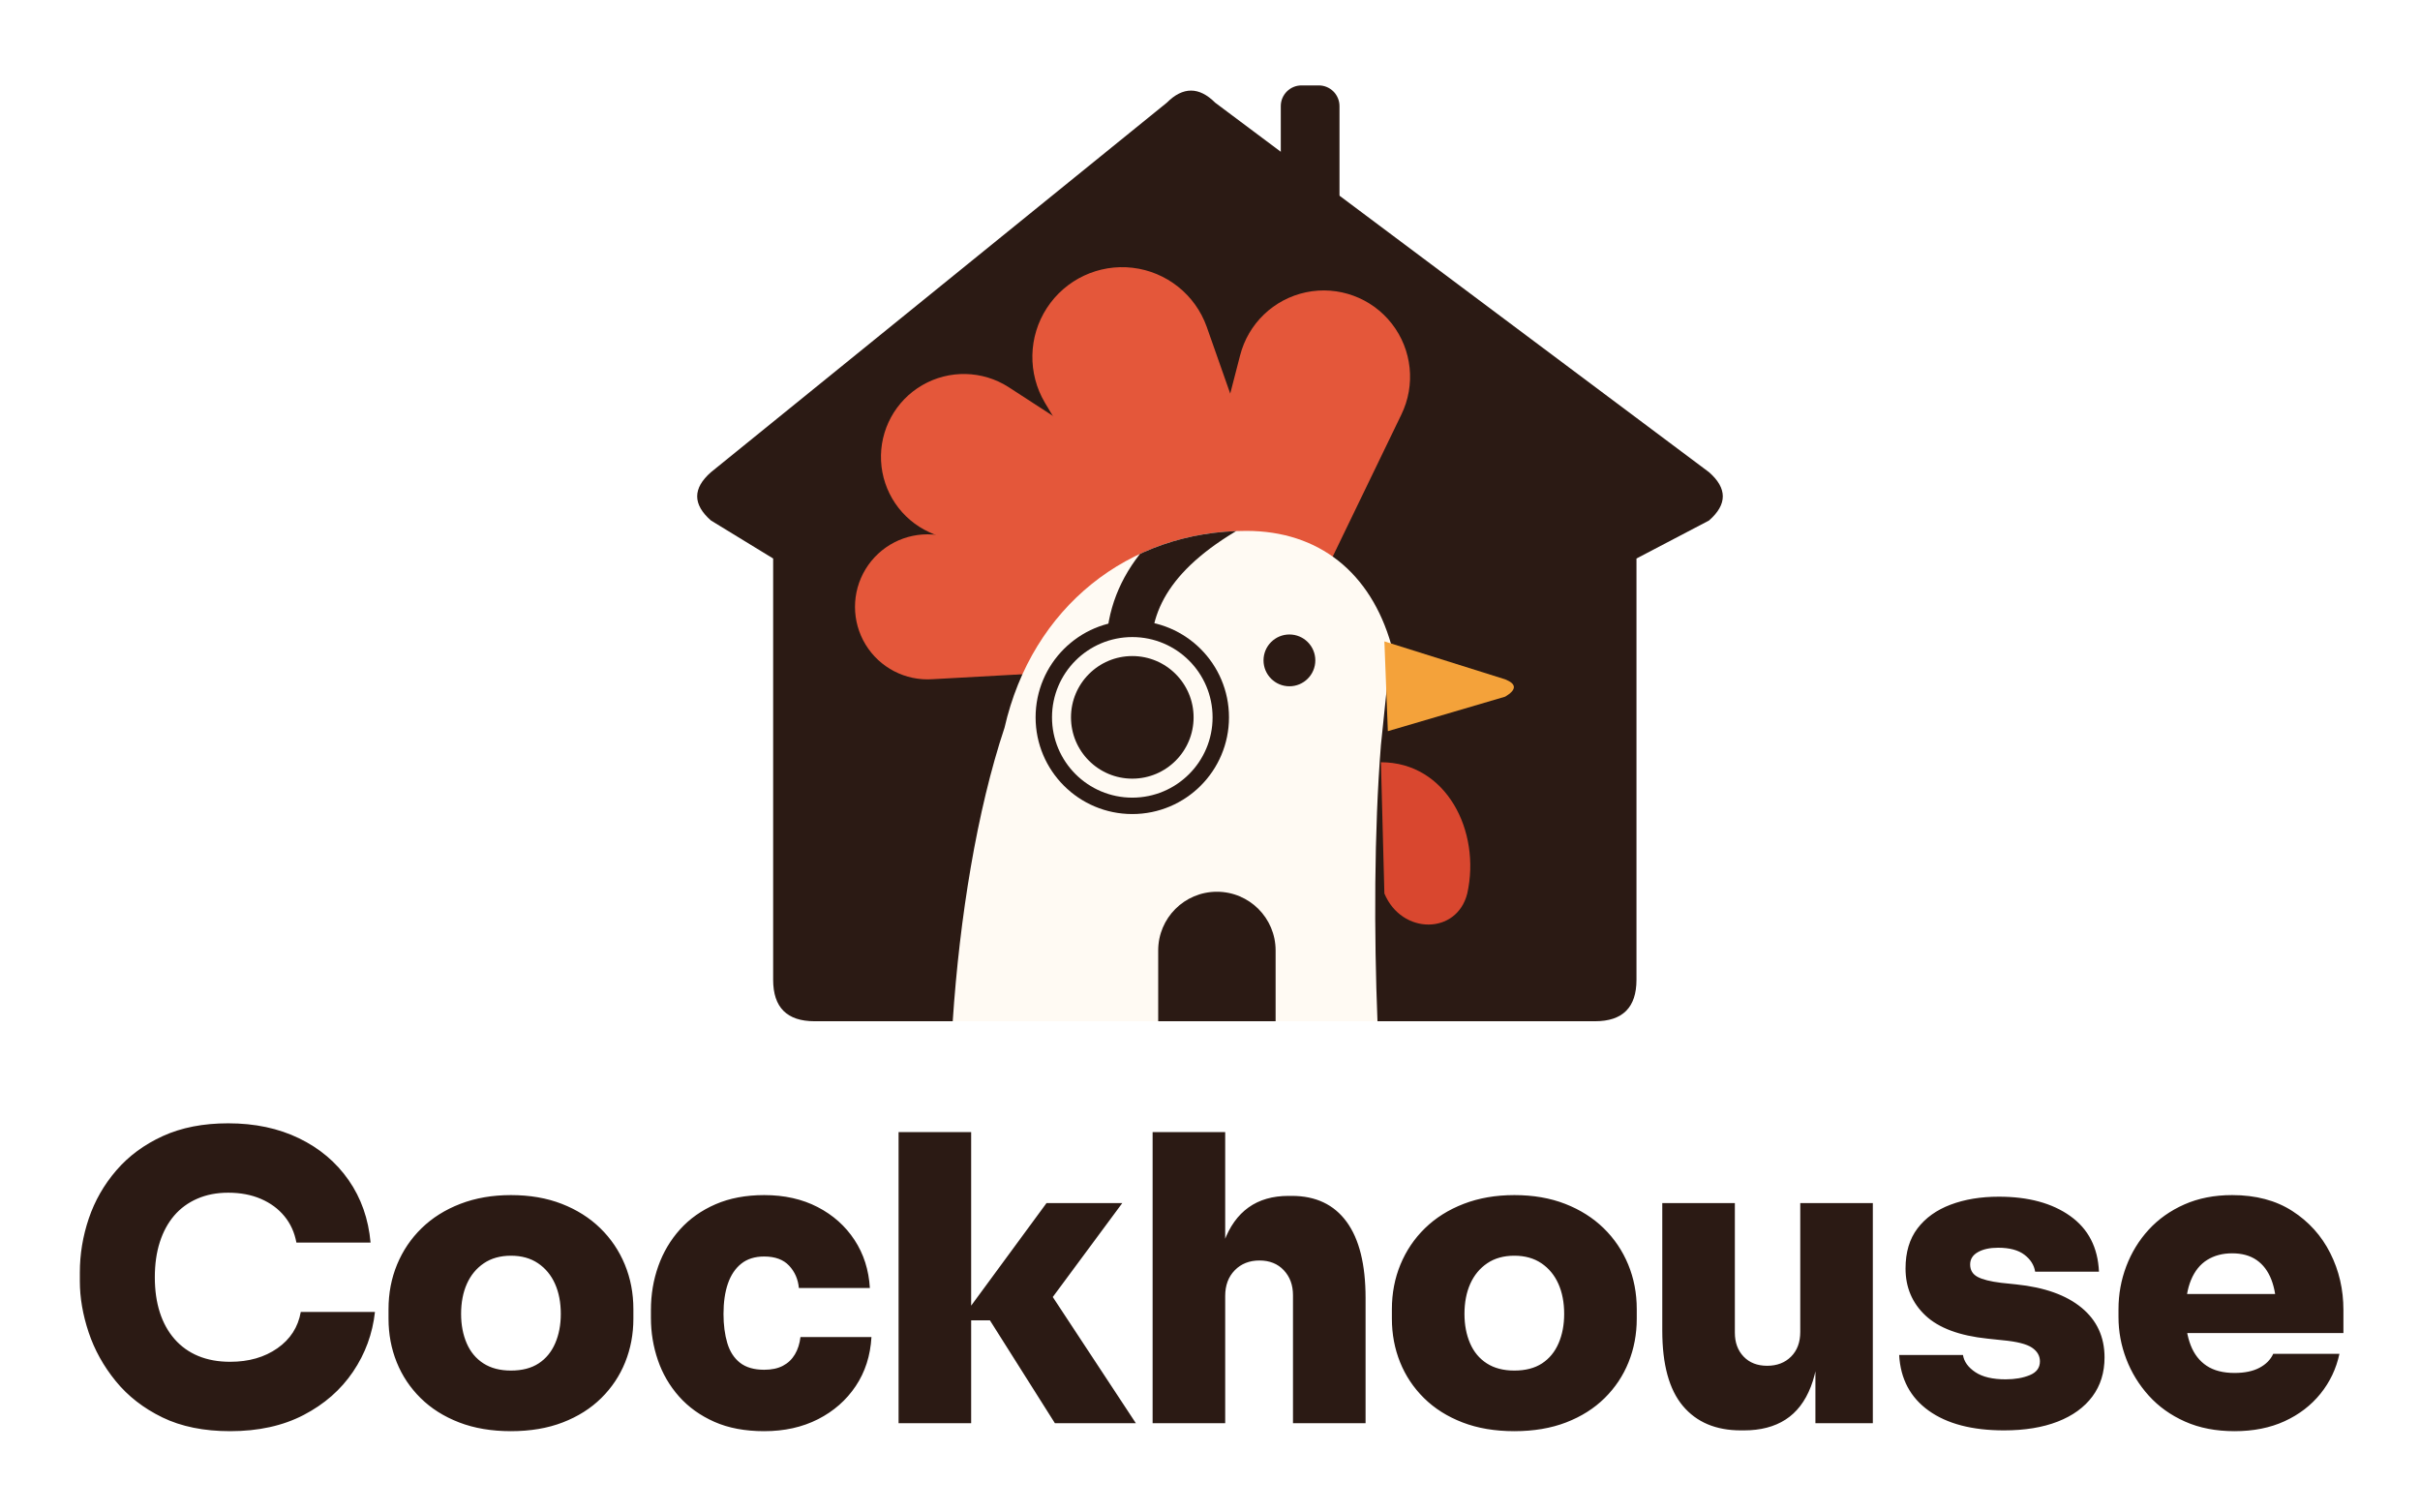
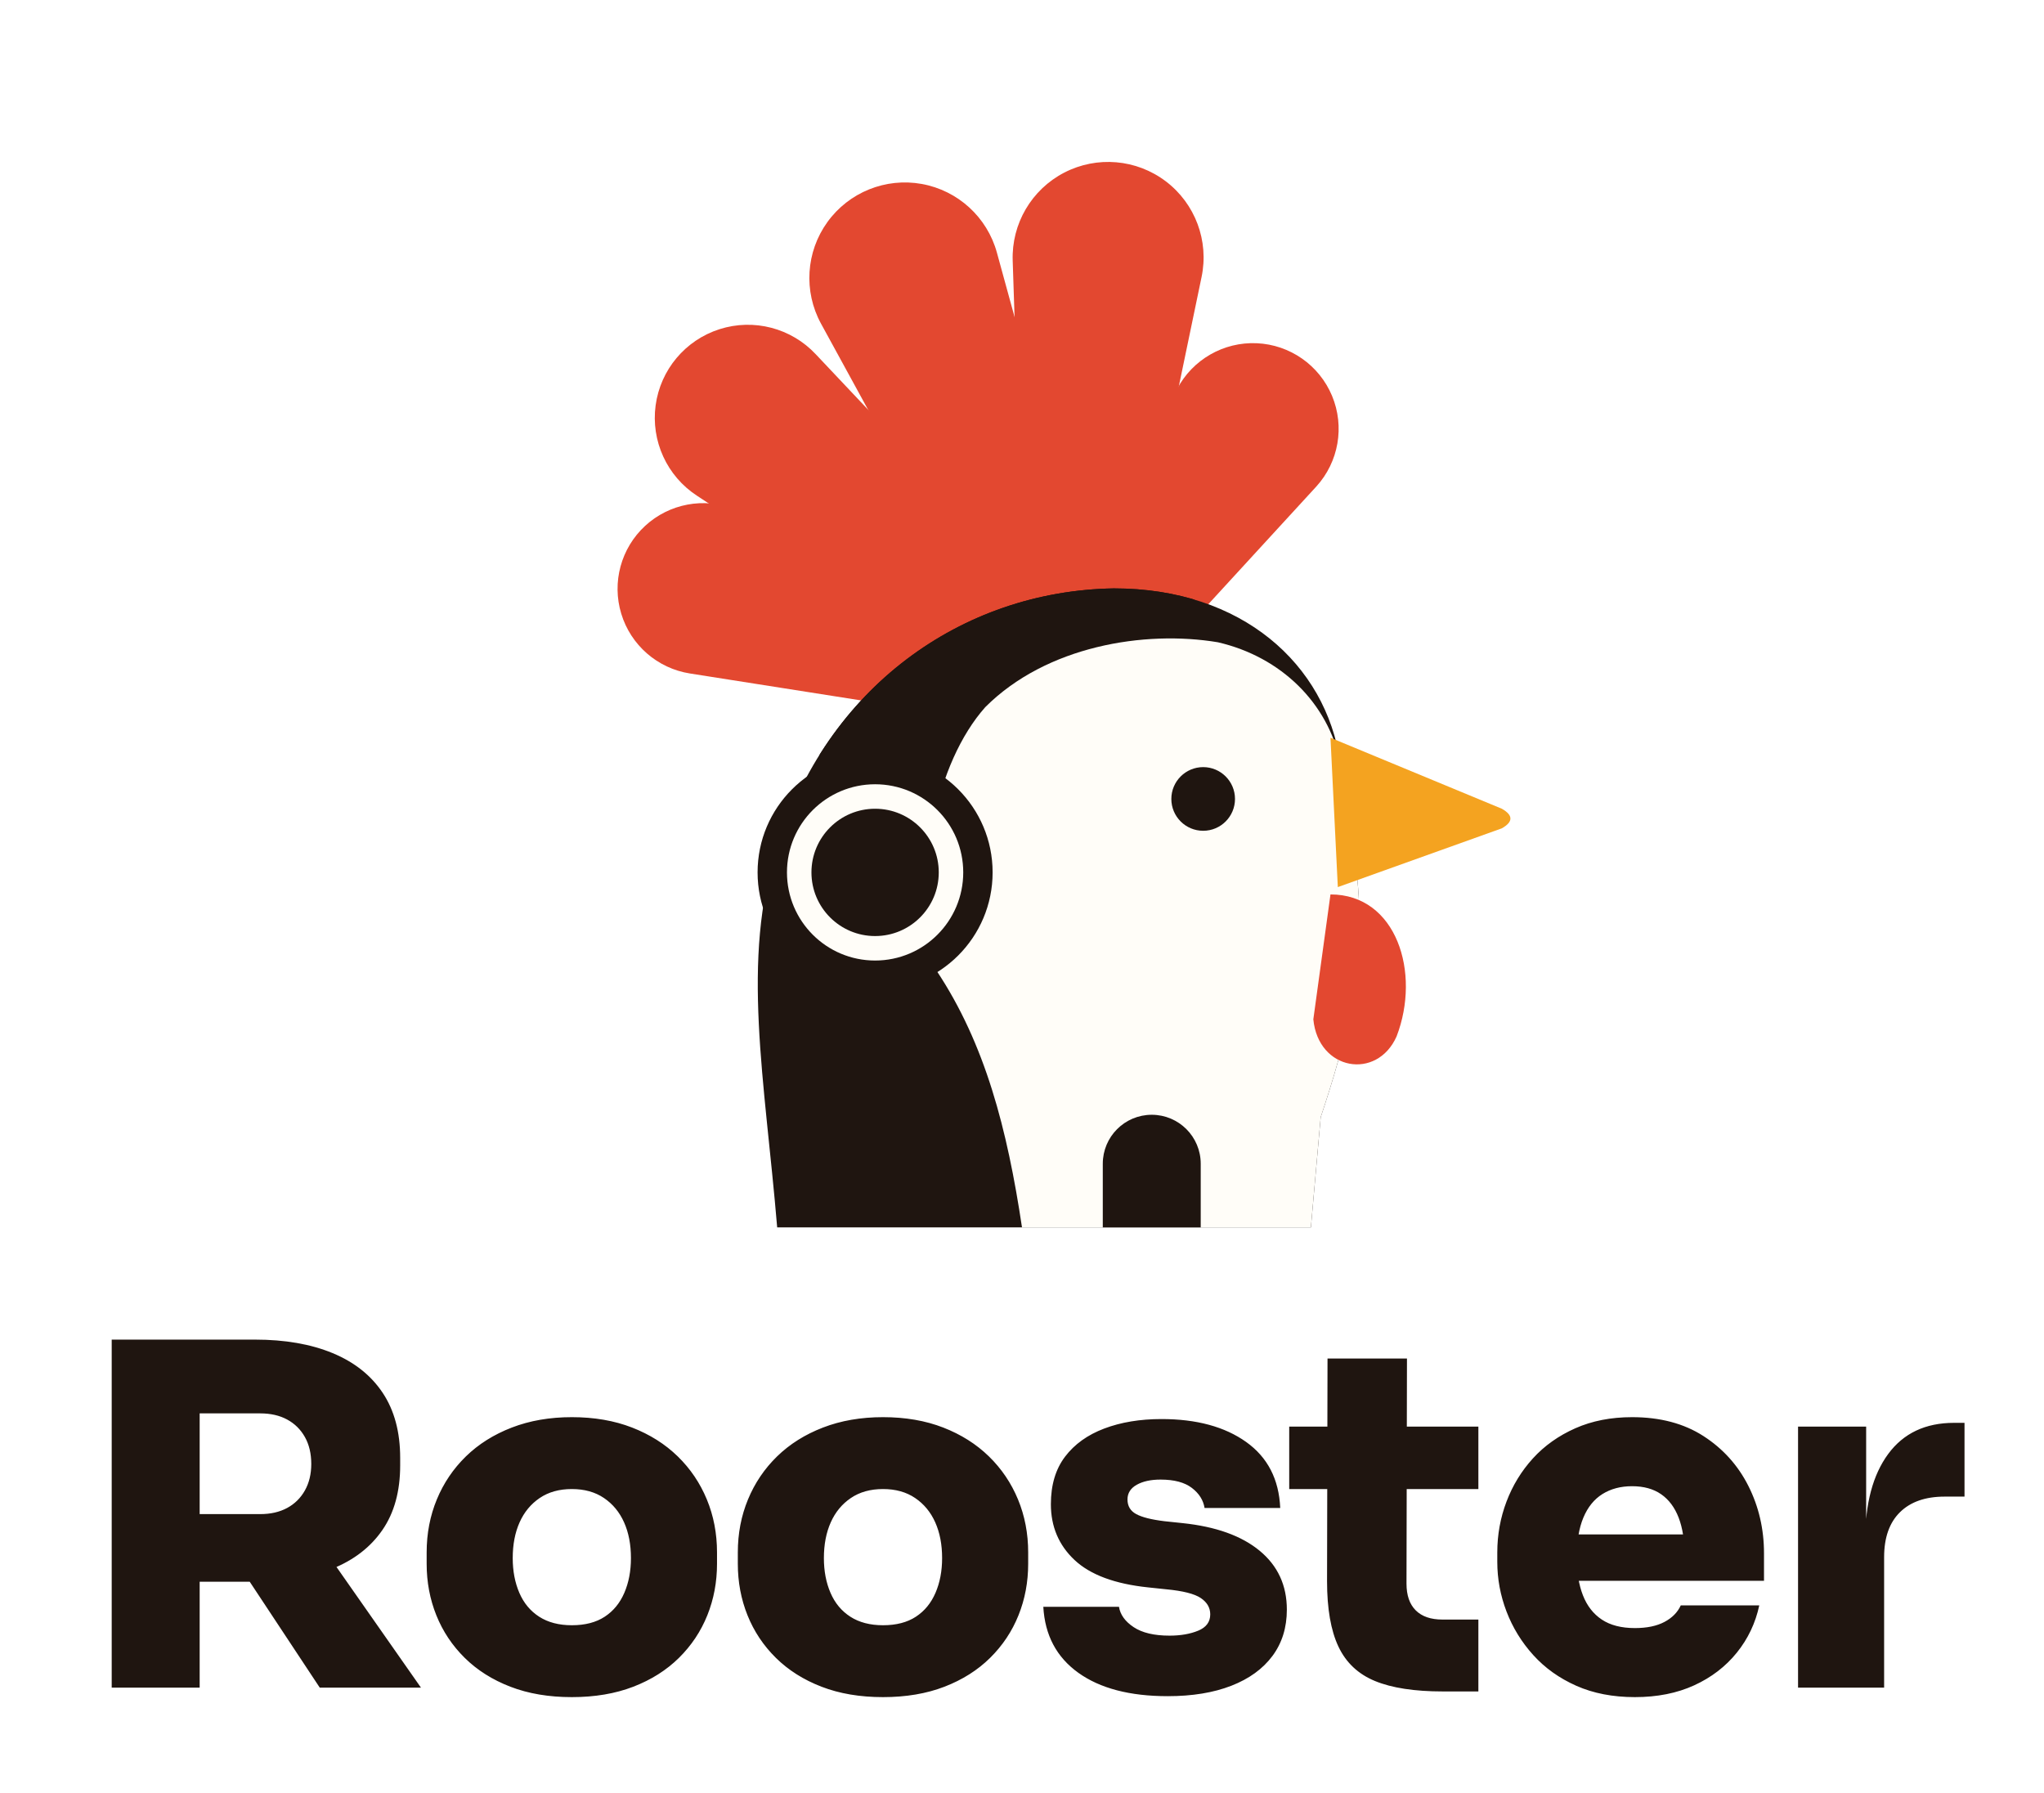
- <svg xmlns="http://www.w3.org/2000/svg" viewBox="-24 -24 897.797 560.877">
-   <g transform="translate(226.96 0) scale(0.64057) translate(0 -36)">
-     <g fill="#2B1A14">
-       <rect x="350" y="48" width="34" height="120" rx="12" />
+ <svg xmlns="http://www.w3.org/2000/svg" viewBox="-24 -24 639.485 560.877">
+   <g transform="translate(138.72 0) scale(0.38298) translate(-90 0)">
+     <g fill="#E34830">
+       <path d="M566.5 524.3 L740.5 334.7 A70 70 0 1 0 626.7 255.1 L508.1 483.4 A36 36 0 0 0 566.5 524.3 Z" />
+       <path d="M575.2 507.3 L646.7 163.6 A78 78 0 1 0 492.4 150.3 L504.0 501.2 A36 36 0 0 0 575.2 507.3 Z" />
+       <path d="M574.7 490.5 L479.5 143.7 A78 78 0 1 0 335.8 201.7 L508.4 517.3 A36 36 0 0 0 574.7 490.5 Z" />
+       <path d="M566.2 475.3 L331.5 226.7 A76 76 0 1 0 234.5 342.3 L520.2 530.1 A36 36 0 0 0 566.2 475.3 Z" />
+       <path d="M553.2 466.5 L265.2 353.2 A70 70 0 1 0 228.7 487.5 L534.4 535.6 A36 36 0 0 0 553.2 466.5 Z" />
    </g>
-     <path d="M284 58 Q298 44 312 58 L598 272 Q614 286 598 300 L556 322 V566 Q556 590 532 590 H80 Q56 590 56 566 V322 L20 300 Q4 286 20 272 Z" fill="#2B1A14" />
-     <g fill="#E4573A">
-       <path d="M358.4 365.7 L419.8 238.7 A50 50 0 1 0 326.4 204.5 L291.1 341.0 A36 36 0 0 0 358.4 365.7 Z" />
-       <path d="M360.0 338.1 L307.1 187.8 A52 52 0 1 0 213.4 231.8 L295.1 368.5 A36 36 0 0 0 360.0 338.1 Z" />
-       <path d="M344.5 321.5 L192.3 222.7 A48 48 0 1 0 146.5 306.8 L312.1 381.0 A34 34 0 0 0 344.5 321.5 Z" />
-       <path d="M327.8 318.0 L148.3 308.1 A42 42 0 1 0 148.3 391.9 L327.8 382.0 A32 32 0 0 0 327.8 318.0 Z" />
+     <path d="M300 940 C 290 820 270 720 300 630 C 340 500 450 420 575 418 C 680 418 748 480 760 560 L 772 640 C 784 720 764 790 744 850 L 736 940 Z" fill="#1F1510" />
+     <path d="M500 940 C 488 860 470 790 430 730 C 410 650 430 560 470 515 C 520 465 600 452 660 462 C 712 474 750 512 760 560 L 772 640 C 784 720 764 790 744 850 L 736 940 Z" fill="#FFFDF8" />
+     <clipPath id="band8">
+       <path d="M300 940 C 290 820 270 720 300 630 C 340 500 450 420 575 418 C 680 418 748 480 760 560 L 772 640 C 784 720 764 790 744 850 L 736 940 Z" />
+     </clipPath>
+     <path d="M360 560 C 380 470 480 405 640 400" fill="none" stroke="#1F1510" stroke-width="64" clip-path="url(#band8)" />
+     <circle cx="380" cy="650" r="96" fill="#1F1510" />
+     <circle cx="380" cy="650" r="62" fill="none" stroke="#FFFDF8" stroke-width="20" />
+     <path d="M566 940 V888 A40 40 0 0 1 646 888 V940 Z" fill="#1F1510" />
+     <g fill="#1F1510">
+       <circle cx="648" cy="590" r="26" />
    </g>
-     <path d="M160 590 C 164 530 174 468 190 420 C 206 350 262 306 330 306 C 372 306 402 330 414 372 L 408 430 C 404 480 404 540 406 590 Z" fill="#FFFAF3" />
-     <clipPath id="band10">
-       <path d="M160 590 C 164 530 174 468 190 420 C 206 350 262 306 330 306 C 372 306 402 330 414 372 L 408 430 C 404 480 404 540 406 590 Z" />
-     </clipPath>
-     <path d="M262 380 C 260 344 280 314 330 288" fill="none" stroke="#2B1A14" stroke-width="26" clip-path="url(#band10)" />
-     <circle cx="264" cy="414" r="56" fill="#2B1A14" />
-     <circle cx="264" cy="414" r="41" fill="none" stroke="#FFFAF3" stroke-width="11" />
-     <path d="M279 590 V549 A34 34 0 0 1 347 549 V590 Z" fill="#2B1A14" />
-     <g fill="#2B1A14">
-       <circle cx="355" cy="381" r="15" />
-     </g>
-     <path d="M410 370 L480 392 Q490 396 480 402 L412 422 Z" fill="#F4A23A" />
-     <path d="M408 440 C 446 440 466 480 458 516 C 452 540 420 540 410 516 Z" fill="#D9472F" />
+     <path d="M752 540 L892 598 Q906 606 892 614 L758 662 Z" fill="#F4A320" />
+     <path d="M752 668 C 806 668 826 732 806 784 C 790 820 742 812 738 770 Z" fill="#E34830" />
  </g>
-   <path transform="translate(0.00 504.00) scale(0.14795)" d="M415 20Q316 20 245.0 -14.5Q174 -49 128.0 -105.5Q82 -162 60.0 -228.0Q38 -294 38 -356V-378Q38 -447 60.5 -513.5Q83 -580 129.5 -634.0Q176 -688 246.0 -720.0Q316 -752 410 -752Q510 -752 587.5 -714.5Q665 -677 712.0 -609.5Q759 -542 767 -453H581Q574 -491 551.0 -519.0Q528 -547 492.0 -562.5Q456 -578 410 -578Q367 -578 332.5 -563.0Q298 -548 274.5 -520.5Q251 -493 238.5 -454.0Q226 -415 226 -366Q226 -317 238.5 -278.0Q251 -239 275.5 -211.0Q300 -183 335.0 -168.5Q370 -154 415 -154Q485 -154 533.5 -188.0Q582 -222 592 -279H778Q769 -197 723.0 -129.0Q677 -61 599.0 -20.5Q521 20 415 20ZM1119 20Q1046 20 989.0 -2.0Q932 -24 892.5 -63.0Q853 -102 832.5 -153.0Q812 -204 812 -262V-286Q812 -346 833.5 -398.0Q855 -450 895.0 -489.0Q935 -528 992.0 -550.0Q1049 -572 1119 -572Q1190 -572 1246.5 -550.0Q1303 -528 1343.0 -489.0Q1383 -450 1404.5 -398.0Q1426 -346 1426 -286V-262Q1426 -204 1405.5 -153.0Q1385 -102 1345.5 -63.0Q1306 -24 1249.0 -2.0Q1192 20 1119 20ZM1119 -132Q1161 -132 1188.5 -150.0Q1216 -168 1230.0 -200.5Q1244 -233 1244 -274Q1244 -317 1229.5 -349.5Q1215 -382 1187.0 -401.0Q1159 -420 1119 -420Q1079 -420 1051.0 -401.0Q1023 -382 1008.5 -349.5Q994 -317 994 -274Q994 -233 1008.0 -200.5Q1022 -168 1050.0 -150.0Q1078 -132 1119 -132ZM1754 20Q1682 20 1629.0 -3.5Q1576 -27 1540.5 -67.0Q1505 -107 1487.5 -158.0Q1470 -209 1470 -264V-284Q1470 -342 1488.5 -394.0Q1507 -446 1543.0 -486.0Q1579 -526 1632.0 -549.0Q1685 -572 1754 -572Q1830 -572 1888.0 -542.0Q1946 -512 1980.5 -459.5Q2015 -407 2019 -339H1841Q1838 -372 1816.5 -395.0Q1795 -418 1754 -418Q1719 -418 1696.5 -400.0Q1674 -382 1663.0 -350.0Q1652 -318 1652 -274Q1652 -233 1661.5 -201.0Q1671 -169 1693.5 -151.5Q1716 -134 1754 -134Q1782 -134 1801.0 -144.0Q1820 -154 1831.0 -172.5Q1842 -191 1845 -216H2023Q2019 -146 1983.5 -93.0Q1948 -40 1889.0 -10.0Q1830 20 1754 20ZM2483 0 2320 -258H2246L2462 -552H2652L2447 -275V-363L2686 0ZM2091 0V-730H2273V0ZM2728 0V-730H2910V-314H2886Q2886 -398 2907.0 -455.0Q2928 -512 2968.5 -541.0Q3009 -570 3069 -570H3077Q3167 -570 3214.5 -505.0Q3262 -440 3262 -314V0H3080V-321Q3080 -359 3057.0 -383.5Q3034 -408 2996 -408Q2958 -408 2934.0 -383.5Q2910 -359 2910 -319V0ZM3635 20Q3562 20 3505.0 -2.0Q3448 -24 3408.5 -63.0Q3369 -102 3348.5 -153.0Q3328 -204 3328 -262V-286Q3328 -346 3349.5 -398.0Q3371 -450 3411.0 -489.0Q3451 -528 3508.0 -550.0Q3565 -572 3635 -572Q3706 -572 3762.5 -550.0Q3819 -528 3859.0 -489.0Q3899 -450 3920.5 -398.0Q3942 -346 3942 -286V-262Q3942 -204 3921.5 -153.0Q3901 -102 3861.5 -63.0Q3822 -24 3765.0 -2.0Q3708 20 3635 20ZM3635 -132Q3677 -132 3704.5 -150.0Q3732 -168 3746.0 -200.5Q3760 -233 3760 -274Q3760 -317 3745.5 -349.5Q3731 -382 3703.0 -401.0Q3675 -420 3635 -420Q3595 -420 3567.0 -401.0Q3539 -382 3524.5 -349.5Q3510 -317 3510 -274Q3510 -233 3524.0 -200.5Q3538 -168 3566.0 -150.0Q3594 -132 3635 -132ZM4203 18Q4109 18 4057.5 -43.5Q4006 -105 4006 -232V-552H4188V-227Q4188 -190 4210.0 -167.0Q4232 -144 4269 -144Q4306 -144 4329.0 -167.0Q4352 -190 4352 -229V-552H4534V0H4390V-232H4400Q4400 -147 4378.5 -91.5Q4357 -36 4315.0 -9.0Q4273 18 4211 18ZM4863 18Q4743 18 4674.0 -31.5Q4605 -81 4600 -171H4760Q4764 -146 4791.0 -128.0Q4818 -110 4867 -110Q4902 -110 4927.5 -120.5Q4953 -131 4953 -155Q4953 -176 4933.0 -189.5Q4913 -203 4860 -208L4822 -212Q4716 -223 4666.0 -270.0Q4616 -317 4616 -388Q4616 -449 4646.0 -488.5Q4676 -528 4729.0 -548.0Q4782 -568 4850 -568Q4961 -568 5029.0 -519.5Q5097 -471 5101 -380H4941Q4937 -405 4914.0 -422.5Q4891 -440 4848 -440Q4817 -440 4797.5 -429.0Q4778 -418 4778 -398Q4778 -377 4796.5 -367.0Q4815 -357 4856 -352L4894 -348Q5000 -337 5057.5 -289.5Q5115 -242 5115 -165Q5115 -108 5084.5 -67.0Q5054 -26 4997.5 -4.0Q4941 18 4863 18ZM5441 20Q5371 20 5317.0 -4.0Q5263 -28 5226.0 -69.0Q5189 -110 5169.5 -161.0Q5150 -212 5150 -266V-286Q5150 -342 5169.5 -393.5Q5189 -445 5225.5 -485.0Q5262 -525 5315.0 -548.5Q5368 -572 5435 -572Q5524 -572 5586.0 -532.0Q5648 -492 5681.0 -426.5Q5714 -361 5714 -284V-226H5226V-324H5609L5546 -280Q5546 -327 5533.5 -359.5Q5521 -392 5496.5 -409.0Q5472 -426 5435 -426Q5399 -426 5372.5 -409.5Q5346 -393 5332.0 -359.5Q5318 -326 5318 -275Q5318 -229 5331.0 -195.5Q5344 -162 5371.0 -144.0Q5398 -126 5441 -126Q5479 -126 5503.5 -139.0Q5528 -152 5538 -174H5704Q5692 -118 5656.5 -74.0Q5621 -30 5566.5 -5.0Q5512 20 5441 20Z" fill="#2B1A14" />
+   <path transform="translate(0.00 504.00) scale(0.14795)" d="M74 0V-736H260V0ZM514 0 309 -310H511L728 0ZM213 -224V-367H388Q421 -367 445.0 -380.0Q469 -393 482.5 -417.0Q496 -441 496 -473Q496 -506 482.5 -530.0Q469 -554 445.0 -567.0Q421 -580 388 -580H213V-736H377Q472 -736 541.0 -707.5Q610 -679 647.0 -623.5Q684 -568 684 -486V-470Q684 -388 646.5 -333.5Q609 -279 540.5 -251.5Q472 -224 377 -224ZM1047 20Q974 20 917.0 -2.0Q860 -24 820.5 -63.0Q781 -102 760.5 -153.0Q740 -204 740 -262V-286Q740 -346 761.5 -398.0Q783 -450 823.0 -489.0Q863 -528 920.0 -550.0Q977 -572 1047 -572Q1118 -572 1174.5 -550.0Q1231 -528 1271.0 -489.0Q1311 -450 1332.5 -398.0Q1354 -346 1354 -286V-262Q1354 -204 1333.5 -153.0Q1313 -102 1273.5 -63.0Q1234 -24 1177.0 -2.0Q1120 20 1047 20ZM1047 -132Q1089 -132 1116.5 -150.0Q1144 -168 1158.0 -200.5Q1172 -233 1172 -274Q1172 -317 1157.5 -349.5Q1143 -382 1115.0 -401.0Q1087 -420 1047 -420Q1007 -420 979.0 -401.0Q951 -382 936.5 -349.5Q922 -317 922 -274Q922 -233 936.0 -200.5Q950 -168 978.0 -150.0Q1006 -132 1047 -132ZM1705 20Q1632 20 1575.0 -2.0Q1518 -24 1478.5 -63.0Q1439 -102 1418.5 -153.0Q1398 -204 1398 -262V-286Q1398 -346 1419.5 -398.0Q1441 -450 1481.0 -489.0Q1521 -528 1578.0 -550.0Q1635 -572 1705 -572Q1776 -572 1832.5 -550.0Q1889 -528 1929.0 -489.0Q1969 -450 1990.5 -398.0Q2012 -346 2012 -286V-262Q2012 -204 1991.5 -153.0Q1971 -102 1931.5 -63.0Q1892 -24 1835.0 -2.0Q1778 20 1705 20ZM1705 -132Q1747 -132 1774.5 -150.0Q1802 -168 1816.0 -200.5Q1830 -233 1830 -274Q1830 -317 1815.5 -349.5Q1801 -382 1773.0 -401.0Q1745 -420 1705 -420Q1665 -420 1637.0 -401.0Q1609 -382 1594.5 -349.5Q1580 -317 1580 -274Q1580 -233 1594.0 -200.5Q1608 -168 1636.0 -150.0Q1664 -132 1705 -132ZM2307 18Q2187 18 2118.0 -31.5Q2049 -81 2044 -171H2204Q2208 -146 2235.0 -128.0Q2262 -110 2311 -110Q2346 -110 2371.5 -120.5Q2397 -131 2397 -155Q2397 -176 2377.0 -189.5Q2357 -203 2304 -208L2266 -212Q2160 -223 2110.0 -270.0Q2060 -317 2060 -388Q2060 -449 2090.0 -488.5Q2120 -528 2173.0 -548.0Q2226 -568 2294 -568Q2405 -568 2473.0 -519.5Q2541 -471 2545 -380H2385Q2381 -405 2358.0 -422.5Q2335 -440 2292 -440Q2261 -440 2241.5 -429.0Q2222 -418 2222 -398Q2222 -377 2240.5 -367.0Q2259 -357 2300 -352L2338 -348Q2444 -337 2501.5 -289.5Q2559 -242 2559 -165Q2559 -108 2528.5 -67.0Q2498 -26 2441.5 -4.0Q2385 18 2307 18ZM2889 8Q2799 8 2745.5 -14.0Q2692 -36 2668.0 -87.0Q2644 -138 2644 -225L2645 -696H2813L2812 -220Q2812 -183 2831.5 -163.5Q2851 -144 2888 -144H2964V8ZM2564 -420V-552H2964V-420ZM3295 20Q3225 20 3171.0 -4.0Q3117 -28 3080.0 -69.0Q3043 -110 3023.5 -161.0Q3004 -212 3004 -266V-286Q3004 -342 3023.5 -393.5Q3043 -445 3079.5 -485.0Q3116 -525 3169.0 -548.5Q3222 -572 3289 -572Q3378 -572 3440.0 -532.0Q3502 -492 3535.0 -426.5Q3568 -361 3568 -284V-226H3080V-324H3463L3400 -280Q3400 -327 3387.5 -359.5Q3375 -392 3350.5 -409.0Q3326 -426 3289 -426Q3253 -426 3226.5 -409.5Q3200 -393 3186.0 -359.5Q3172 -326 3172 -275Q3172 -229 3185.0 -195.5Q3198 -162 3225.0 -144.0Q3252 -126 3295 -126Q3333 -126 3357.5 -139.0Q3382 -152 3392 -174H3558Q3546 -118 3510.5 -74.0Q3475 -30 3420.5 -5.0Q3366 20 3295 20ZM3640 0V-552H3784V-312H3782Q3782 -428 3830.5 -494.0Q3879 -560 3970 -560H3992V-404H3950Q3889 -404 3855.5 -371.0Q3822 -338 3822 -276V0Z" fill="#1F1510" />
</svg>
